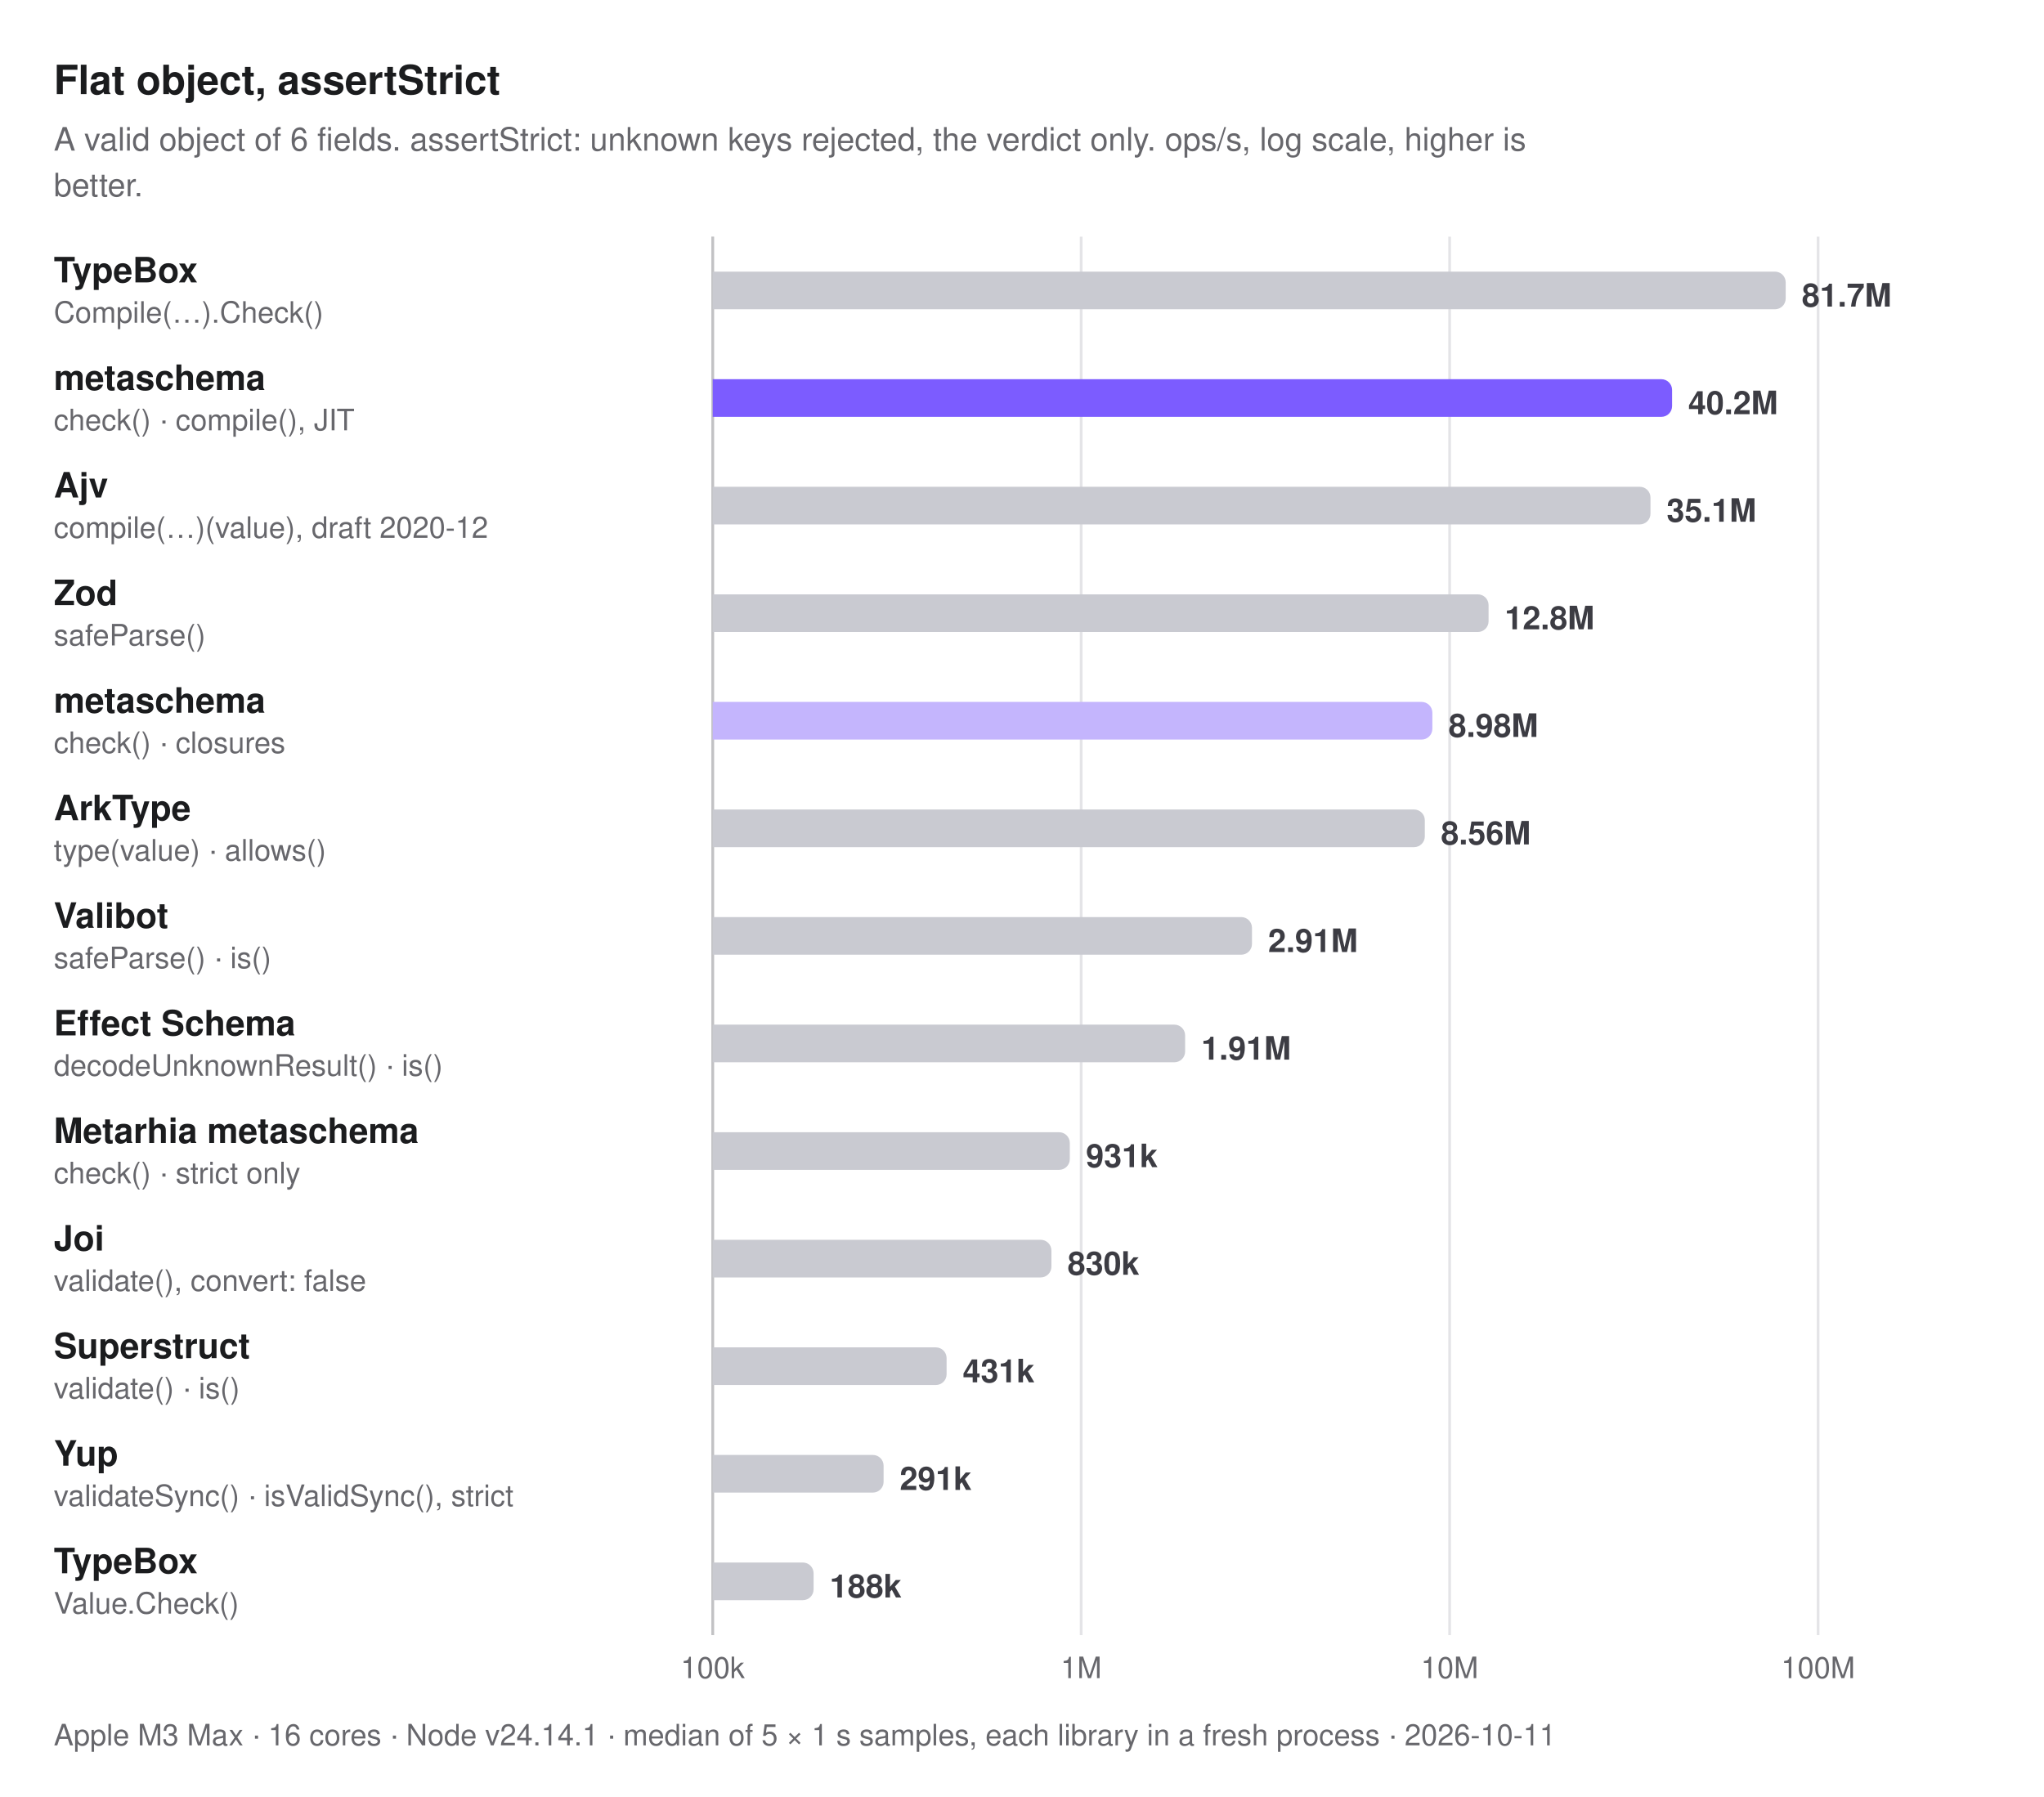
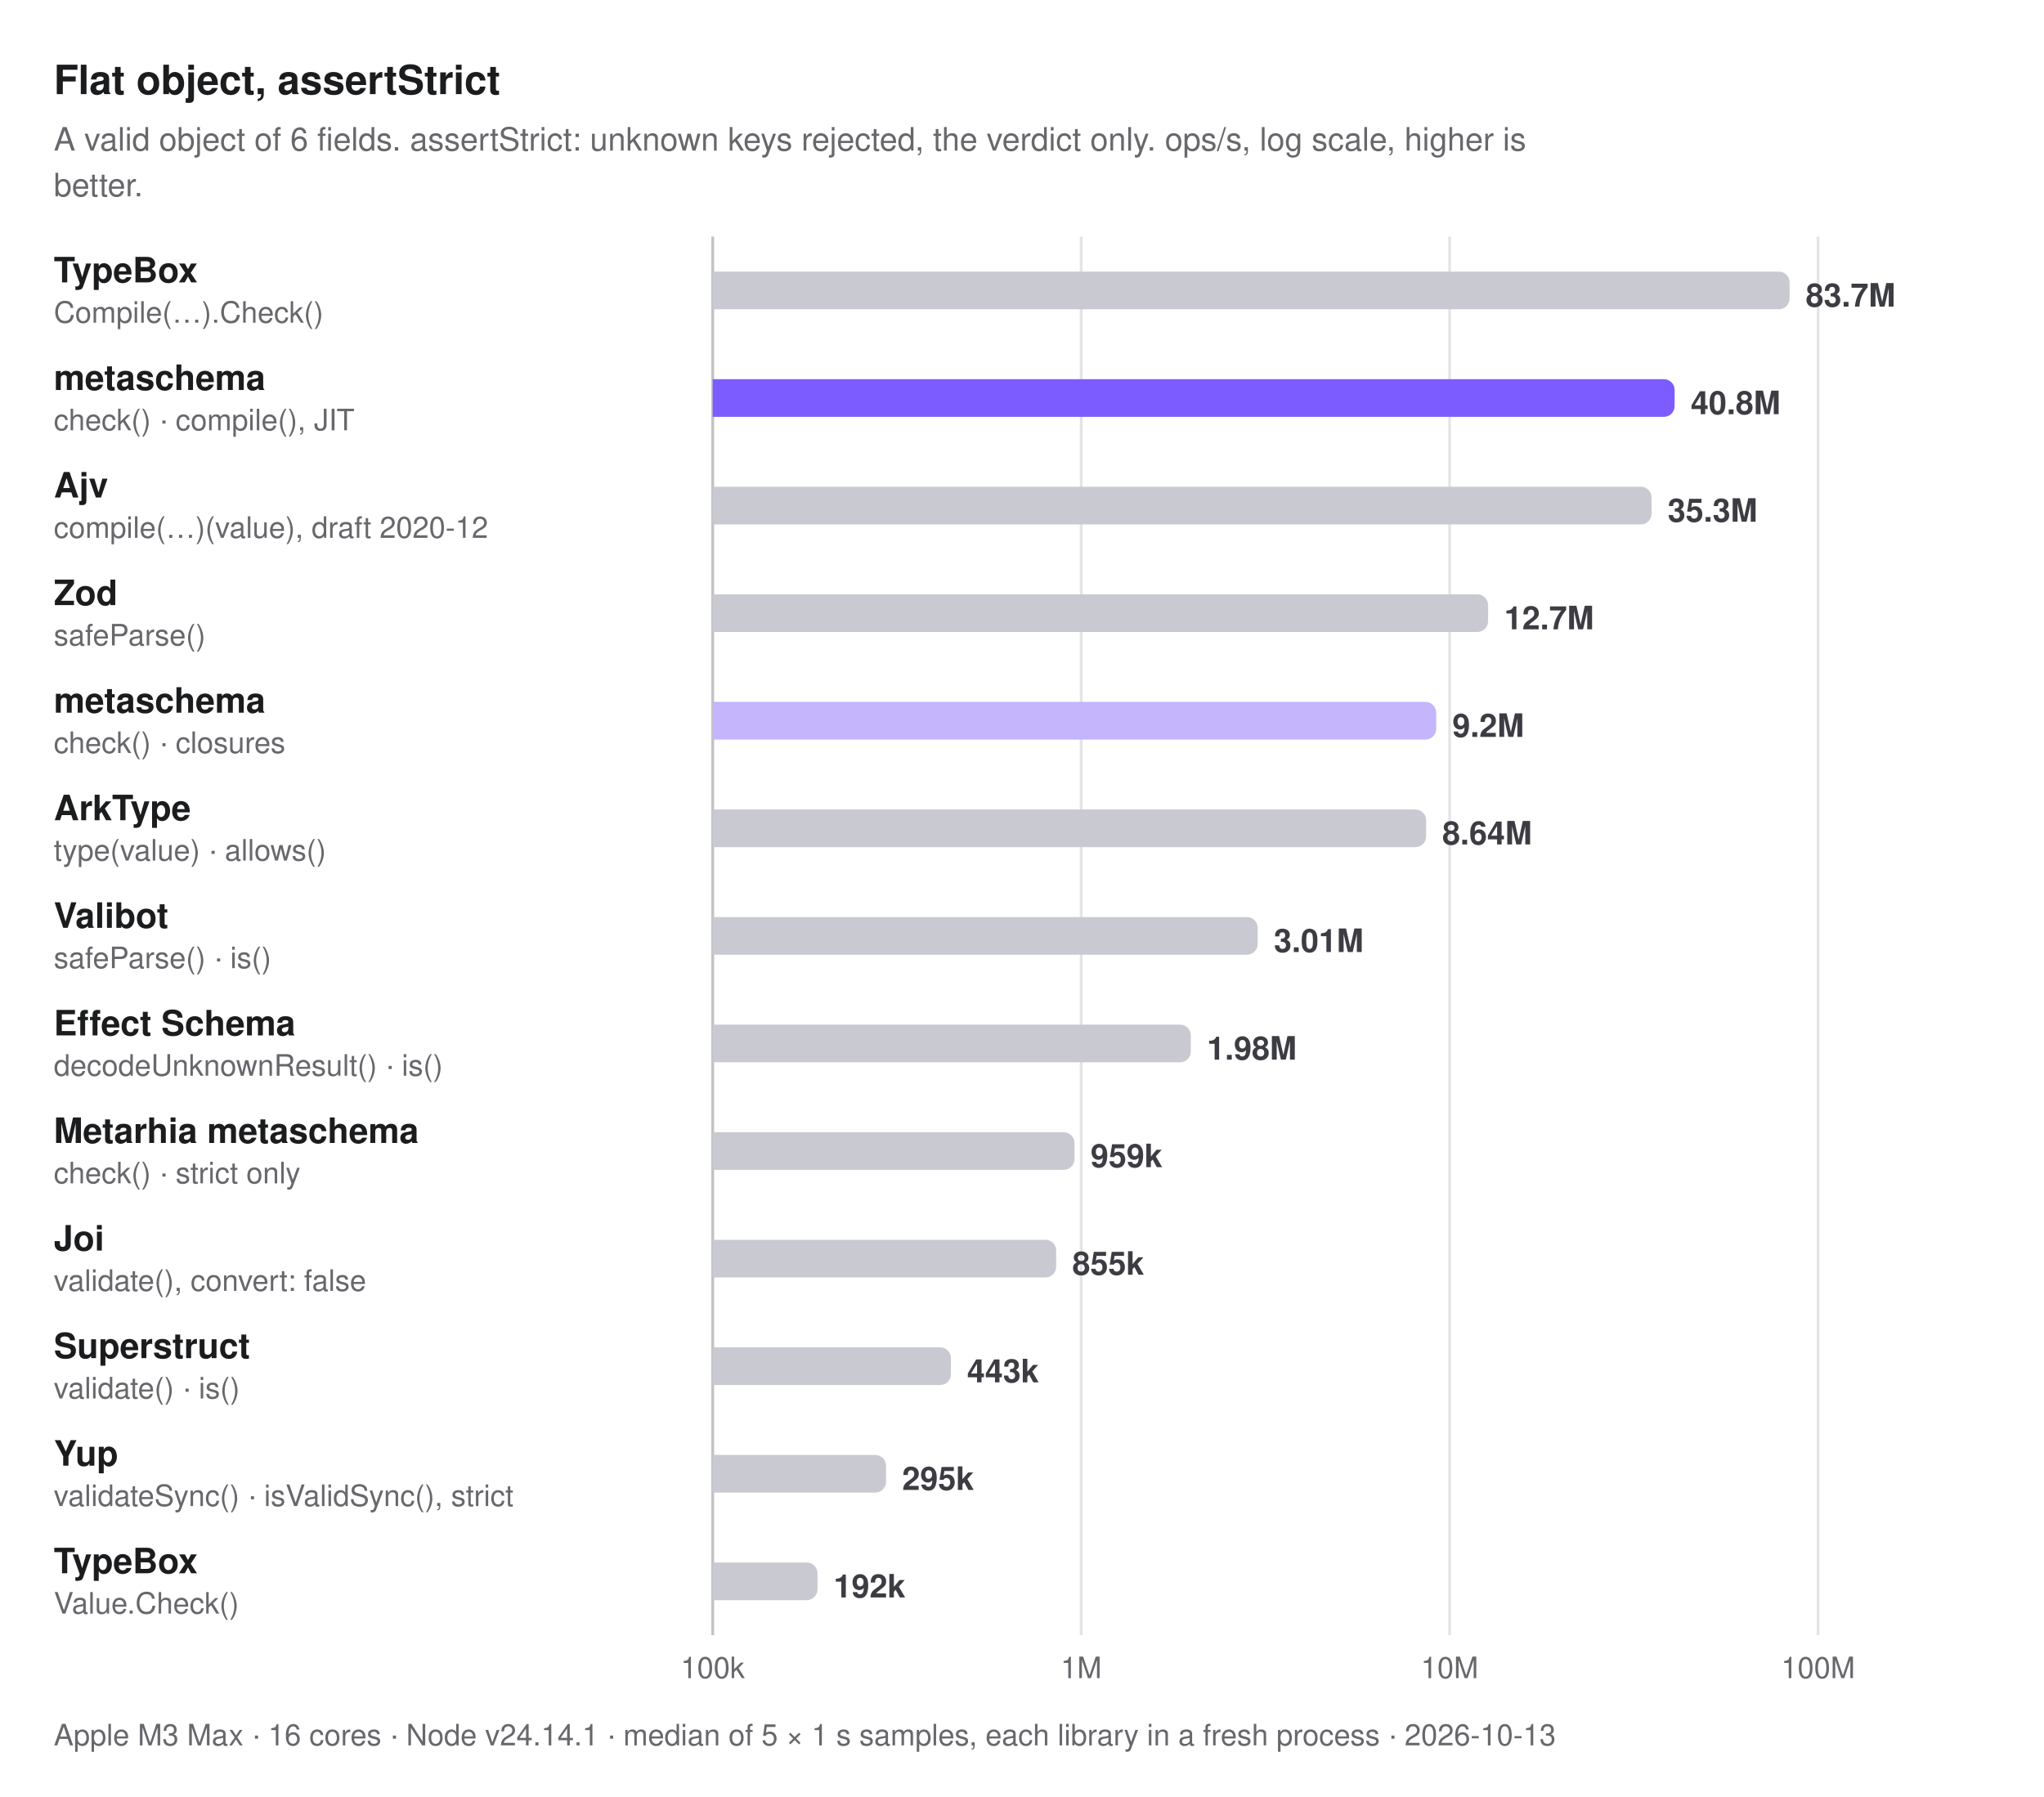
<svg xmlns="http://www.w3.org/2000/svg" width="760" height="668" viewBox="0 0 760 668" role="img" aria-label="Flat object, assertStrict. A valid object of 6 fields. assertStrict: unknown keys rejected, the verdict only. ops/s, log scale, higher is better.">
  <style>
  text { font-family: -apple-system, BlinkMacSystemFont, "Segoe UI", Helvetica, Arial, sans-serif; }
  .title { font-size: 15px; font-weight: 700; fill: #1b1c1e; }
  .subtitle, .caption { font-size: 12px; fill: #67676c; }
  .caption { font-size: 11px; }
  .group { font-size: 11px; font-weight: 600; letter-spacing: 0.06em; fill: #67676c; }
  .label { font-size: 13px; font-weight: 600; fill: #1b1c1e; }
  .label.primary, .label.secondary { font-weight: 700; }
  .sublabel { font-size: 11px; fill: #67676c; }
  .value { font-size: 12px; font-weight: 600; fill: #3c3c43; font-variant-numeric: tabular-nums; }
  .value.small { font-size: 10px; }
  .legend { font-size: 11px; fill: #3c3c43; }
  .tick { font-size: 11px; fill: #67676c; font-variant-numeric: tabular-nums; }
  .grid { stroke: #e4e4e7; stroke-width: 1; }
  .axis { stroke: #c2c2c4; stroke-width: 1; }
  .ref { stroke: #67676c; stroke-width: 1; stroke-dasharray: 3 3; }
  .bar { fill: #c9cad1; }
  .bar.primary { fill: #7c5cff; }
  .bar.secondary { fill: #c4b5fd; }
  @media (prefers-color-scheme: dark) {
    .title, .label { fill: #dfdfd6; }
    .subtitle, .caption, .group, .sublabel, .tick { fill: #98989f; }
    .value, .legend { fill: #c2c2c4; }
    .grid { stroke: #2e2e32; }
    .axis { stroke: #48484c; }
    .ref { stroke: #98989f; }
    .bar { fill: #4a4b53; }
    .bar.primary { fill: #9d85ff; }
    .bar.secondary { fill: #5b4aa8; }
  }
</style>
  <text class="title" x="20" y="35">Flat object, assertStrict</text>
  <text class="subtitle" x="20" y="56">A valid object of 6 fields. assertStrict: unknown keys rejected, the verdict only. ops/s, log scale, higher is</text>
  <text class="subtitle" x="20" y="73">better.</text>
  <line class="grid" x1="265" y1="88" x2="265" y2="608" />
  <text class="tick" x="265" y="624" text-anchor="middle">100k</text>
  <line class="grid" x1="402" y1="88" x2="402" y2="608" />
  <text class="tick" x="402" y="624" text-anchor="middle">1M</text>
  <line class="grid" x1="539" y1="88" x2="539" y2="608" />
  <text class="tick" x="539" y="624" text-anchor="middle">10M</text>
  <line class="grid" x1="676" y1="88" x2="676" y2="608" />
  <text class="tick" x="676" y="624" text-anchor="middle">100M</text>
  <line class="axis" x1="265" y1="88" x2="265" y2="608" />
  <g>
    <text class="label" x="20" y="105">TypeBox</text>
    <text class="sublabel" x="20" y="120">Compile(…).Check()</text>
-     <path class="bar" d="M265,101H659.959A4,4 0 0 1 663.959,105V111A4,4 0 0 1 659.959,115H265Z" />
-     <text class="value" x="669.959" y="114">81.7M</text>
+     <path class="bar" d="M265,101H661.404A4,4 0 0 1 665.404,105V111A4,4 0 0 1 661.404,115H265Z" />
+     <text class="value" x="671.404" y="114">83.7M</text>
  </g>
  <g>
    <text class="label primary" x="20" y="145">metaschema</text>
    <text class="sublabel" x="20" y="160">check() · compile(), JIT</text>
-     <path class="bar primary" d="M265,141H617.717A4,4 0 0 1 621.717,145V151A4,4 0 0 1 617.717,155H265Z" />
-     <text class="value" x="627.717" y="154">40.2M</text>
+     <path class="bar primary" d="M265,141H618.662A4,4 0 0 1 622.662,145V151A4,4 0 0 1 618.662,155H265Z" />
+     <text class="value" x="628.662" y="154">40.8M</text>
  </g>
  <g>
    <text class="label" x="20" y="185">Ajv</text>
    <text class="sublabel" x="20" y="200">compile(…)(value), draft 2020-12</text>
-     <path class="bar" d="M265,181H609.682A4,4 0 0 1 613.682,185V191A4,4 0 0 1 609.682,195H265Z" />
-     <text class="value" x="619.682" y="194">35.1M</text>
+     <path class="bar" d="M265,181H610.094A4,4 0 0 1 614.094,185V191A4,4 0 0 1 610.094,195H265Z" />
+     <text class="value" x="620.094" y="194">35.3M</text>
  </g>
  <g>
    <text class="label" x="20" y="225">Zod</text>
    <text class="sublabel" x="20" y="240">safeParse()</text>
-     <path class="bar" d="M265,221H549.485A4,4 0 0 1 553.485,225V231A4,4 0 0 1 549.485,235H265Z" />
-     <text class="value" x="559.485" y="234">12.8M</text>
+     <path class="bar" d="M265,221H549.301A4,4 0 0 1 553.301,225V231A4,4 0 0 1 549.301,235H265Z" />
+     <text class="value" x="559.301" y="234">12.7M</text>
  </g>
  <g>
    <text class="label secondary" x="20" y="265">metaschema</text>
    <text class="sublabel" x="20" y="280">check() · closures</text>
-     <path class="bar secondary" d="M265,261H528.581A4,4 0 0 1 532.581,265V271A4,4 0 0 1 528.581,275H265Z" />
-     <text class="value" x="538.581" y="274">8.98M</text>
+     <path class="bar secondary" d="M265,261H530.01A4,4 0 0 1 534.01,265V271A4,4 0 0 1 530.01,275H265Z" />
+     <text class="value" x="540.01" y="274">9.2M</text>
  </g>
  <g>
    <text class="label" x="20" y="305">ArkType</text>
    <text class="sublabel" x="20" y="320">type(value) · allows()</text>
-     <path class="bar" d="M265,301H525.777A4,4 0 0 1 529.777,305V311A4,4 0 0 1 525.777,315H265Z" />
-     <text class="value" x="535.777" y="314">8.56M</text>
+     <path class="bar" d="M265,301H526.268A4,4 0 0 1 530.268,305V311A4,4 0 0 1 526.268,315H265Z" />
+     <text class="value" x="536.268" y="314">8.64M</text>
  </g>
  <g>
    <text class="label" x="20" y="345">Valibot</text>
    <text class="sublabel" x="20" y="360">safeParse() · is()</text>
-     <path class="bar" d="M265,341H461.512A4,4 0 0 1 465.512,345V351A4,4 0 0 1 461.512,355H265Z" />
-     <text class="value" x="471.512" y="354">2.91M</text>
+     <path class="bar" d="M265,341H463.64A4,4 0 0 1 467.64,345V351A4,4 0 0 1 463.64,355H265Z" />
+     <text class="value" x="473.64" y="354">3.01M</text>
  </g>
  <g>
    <text class="label" x="20" y="385">Effect Schema</text>
    <text class="sublabel" x="20" y="400">decodeUnknownResult() · is()</text>
-     <path class="bar" d="M265,381H436.653A4,4 0 0 1 440.653,385V391A4,4 0 0 1 436.653,395H265Z" />
-     <text class="value" x="446.653" y="394">1.91M</text>
+     <path class="bar" d="M265,381H438.764A4,4 0 0 1 442.764,385V391A4,4 0 0 1 438.764,395H265Z" />
+     <text class="value" x="448.764" y="394">1.98M</text>
  </g>
  <g>
    <text class="label" x="20" y="425">Metarhia metaschema</text>
    <text class="sublabel" x="20" y="440">check() · strict only</text>
-     <path class="bar" d="M265,421H393.778A4,4 0 0 1 397.778,425V431A4,4 0 0 1 393.778,435H265Z" />
-     <text class="value" x="403.778" y="434">931k</text>
+     <path class="bar" d="M265,421H395.513A4,4 0 0 1 399.513,425V431A4,4 0 0 1 395.513,435H265Z" />
+     <text class="value" x="405.513" y="434">959k</text>
  </g>
  <g>
    <text class="label" x="20" y="465">Joi</text>
    <text class="sublabel" x="20" y="480">validate(), convert: false</text>
-     <path class="bar" d="M265,461H386.938A4,4 0 0 1 390.938,465V471A4,4 0 0 1 386.938,475H265Z" />
-     <text class="value" x="396.938" y="474">830k</text>
+     <path class="bar" d="M265,461H388.709A4,4 0 0 1 392.709,465V471A4,4 0 0 1 388.709,475H265Z" />
+     <text class="value" x="398.709" y="474">855k</text>
  </g>
  <g>
    <text class="label" x="20" y="505">Superstruct</text>
    <text class="sublabel" x="20" y="520">validate() · is()</text>
-     <path class="bar" d="M265,501H347.966A4,4 0 0 1 351.966,505V511A4,4 0 0 1 347.966,515H265Z" />
-     <text class="value" x="357.966" y="514">431k</text>
+     <path class="bar" d="M265,501H349.578A4,4 0 0 1 353.578,505V511A4,4 0 0 1 349.578,515H265Z" />
+     <text class="value" x="359.578" y="514">443k</text>
  </g>
  <g>
    <text class="label" x="20" y="545">Yup</text>
    <text class="sublabel" x="20" y="560">validateSync() · isValidSync(), strict</text>
-     <path class="bar" d="M265,541H324.54A4,4 0 0 1 328.54,545V551A4,4 0 0 1 324.54,555H265Z" />
-     <text class="value" x="334.54" y="554">291k</text>
+     <path class="bar" d="M265,541H325.443A4,4 0 0 1 329.443,545V551A4,4 0 0 1 325.443,555H265Z" />
+     <text class="value" x="335.443" y="554">295k</text>
  </g>
  <g>
    <text class="label" x="20" y="585">TypeBox</text>
    <text class="sublabel" x="20" y="600">Value.Check()</text>
-     <path class="bar" d="M265,581H298.511A4,4 0 0 1 302.511,585V591A4,4 0 0 1 298.511,595H265Z" />
-     <text class="value" x="308.511" y="594">188k</text>
+     <path class="bar" d="M265,581H299.96A4,4 0 0 1 303.96,585V591A4,4 0 0 1 299.96,595H265Z" />
+     <text class="value" x="309.96" y="594">192k</text>
  </g>
-   <text class="caption" x="20" y="649">Apple M3 Max · 16 cores · Node v24.14.1 · median of 5 × 1 s samples, each library in a fresh process · 2026-10-11</text>
+   <text class="caption" x="20" y="649">Apple M3 Max · 16 cores · Node v24.14.1 · median of 5 × 1 s samples, each library in a fresh process · 2026-10-13</text>
</svg>
